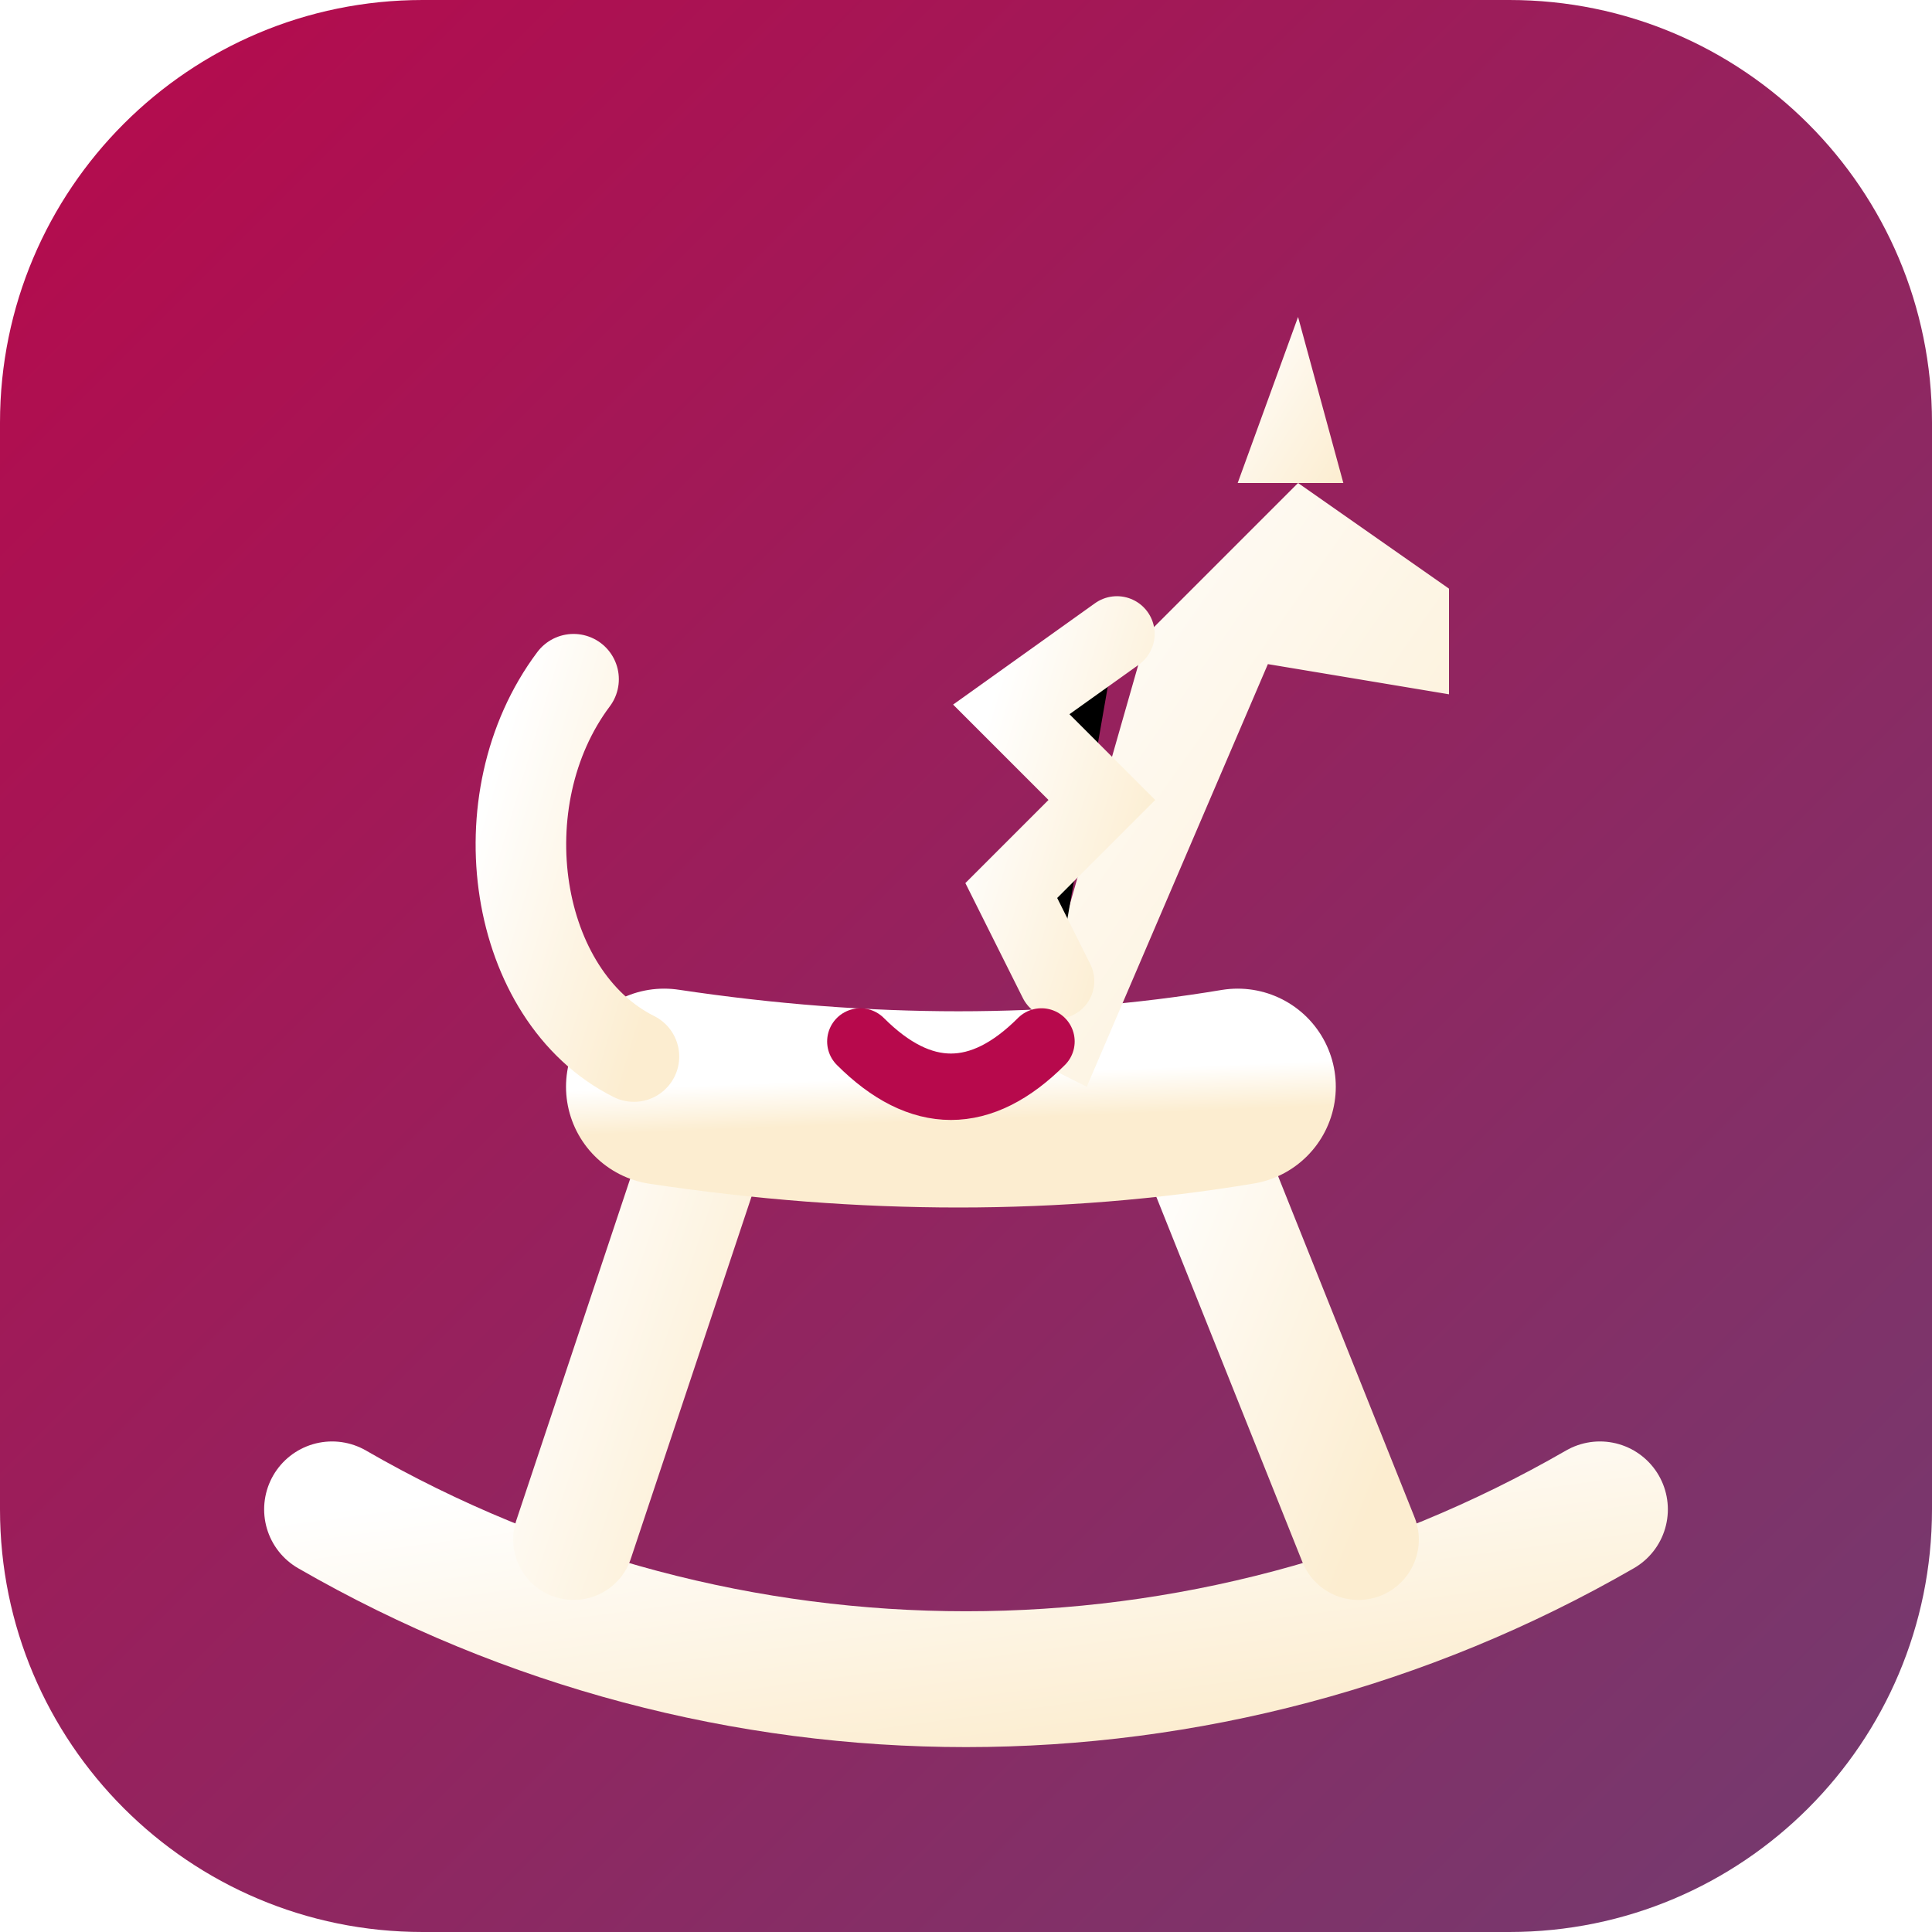
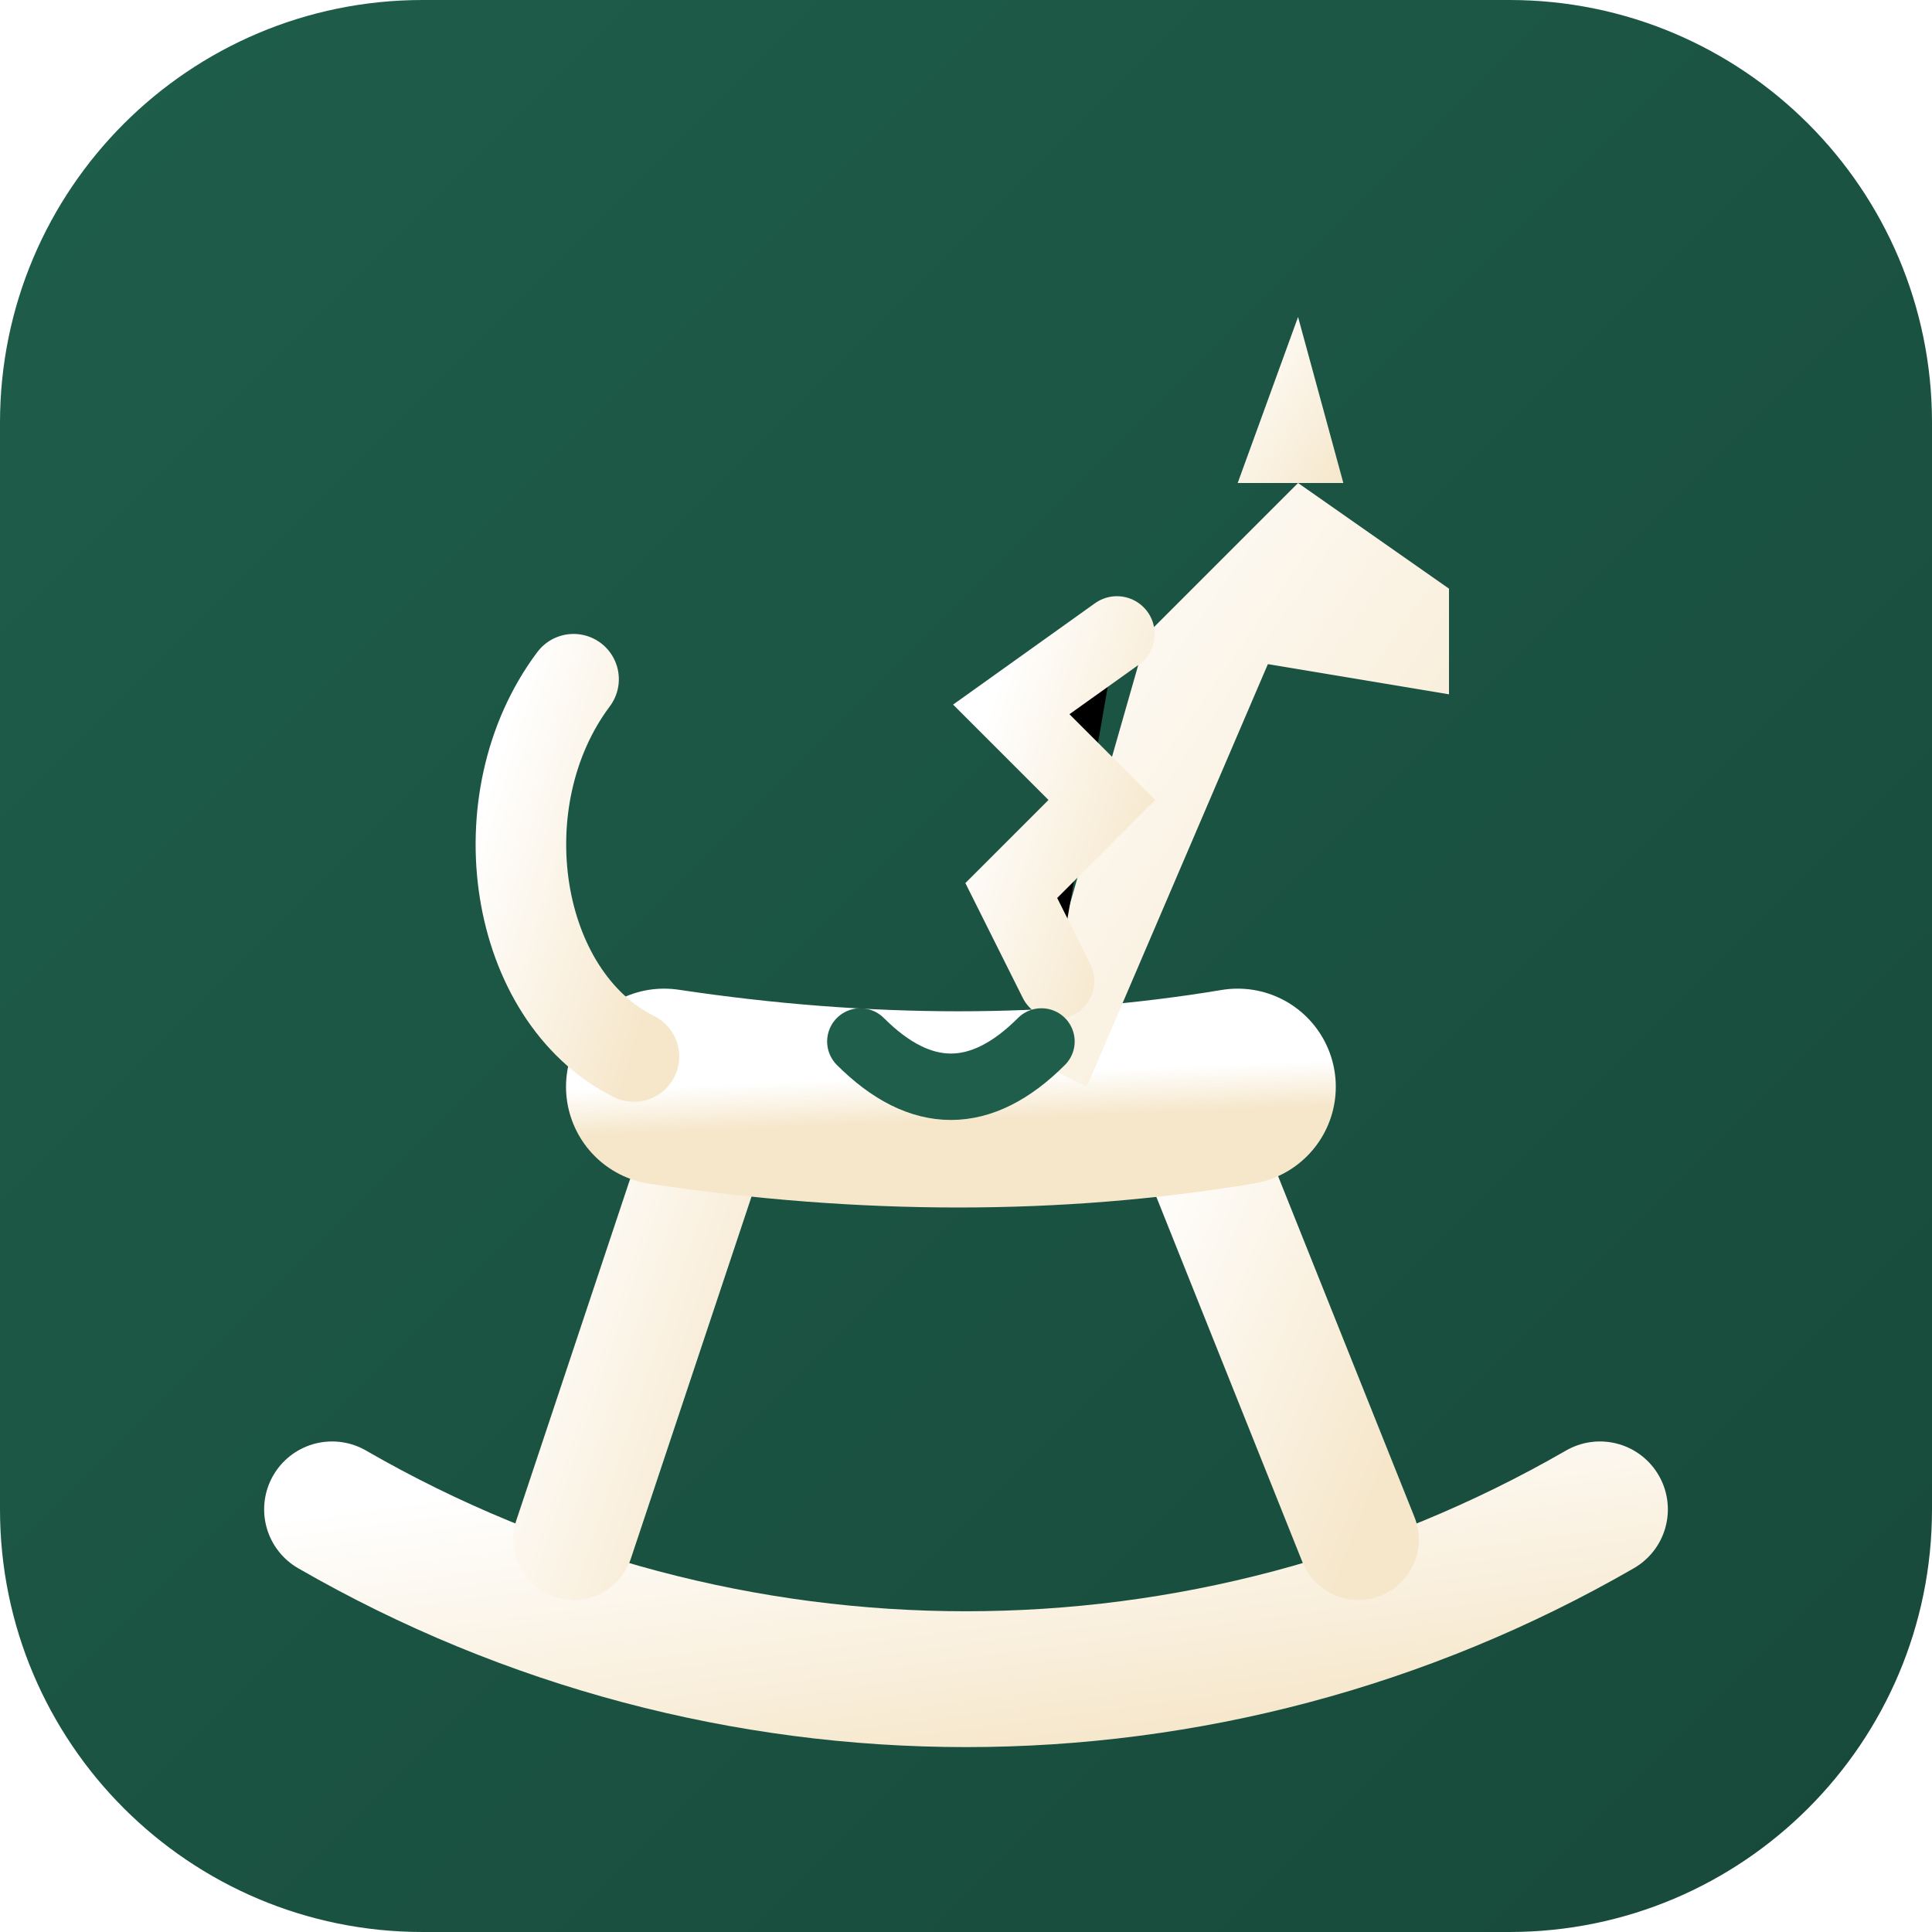
<svg xmlns="http://www.w3.org/2000/svg" viewBox="0 0 64 64" width="64" height="64">
  <defs>
    <linearGradient id="brandGrad" x1="0%" y1="0%" x2="100%" y2="100%">
-       <stop offset="0%" stop-color="#b7094c" />
-       <stop offset="100%" stop-color="#723c70" />
+       <stop offset="0%" stop-color="#1f5e4b" />
+       <stop offset="100%" stop-color="#17493a" />
    </linearGradient>
    <linearGradient id="woodGrad" x1="0%" y1="0%" x2="100%" y2="100%">
      <stop offset="0%" stop-color="#ffffff" />
-       <stop offset="100%" stop-color="#fcedd0" />
+       <stop offset="100%" stop-color="#f6e7cb" />
    </linearGradient>
  </defs>
  <rect width="64" height="64" rx="14" fill="url(#brandGrad)" />
  <path d="M11 50 C24 57.5 40 57.5 53 50" fill="none" stroke="url(#woodGrad)" stroke-width="4.5" stroke-linecap="round" />
  <line x1="39" y1="36" x2="45" y2="51" stroke="url(#woodGrad)" stroke-width="4" stroke-linecap="round" />
  <line x1="24" y1="36" x2="19" y2="51" stroke="url(#woodGrad)" stroke-width="4" stroke-linecap="round" />
  <path d="M22 36 Q32 37.5 41 36" fill="none" stroke="url(#woodGrad)" stroke-width="6.5" stroke-linecap="round" />
  <path d="M36 36 L42 22 L48 23 L48 19.5 L43 16 L38 21 L34 35 Z" fill="url(#woodGrad)" stroke-linejoin="round" />
  <polygon points="41,16 43,10.5 44.5,16" fill="url(#woodGrad)" />
  <path d="M37 21 L33.5 23.5 L36.5 26.5 L33.5 29.5 L35 32.5" stroke="url(#woodGrad)" stroke-width="2.5" stroke-linecap="round" />
  <path d="M21 35 C17 33 16 26.5 19 22.5" fill="none" stroke="url(#woodGrad)" stroke-width="3" stroke-linecap="round" />
-   <path d="M28.5 34.5 Q31.5 37.5 34.5 34.5" fill="none" stroke="#b7094c" stroke-width="2.2" stroke-linecap="round" />
+   <path d="M28.5 34.5 Q31.5 37.5 34.5 34.5" fill="none" stroke="#1f5e4b" stroke-width="2.2" stroke-linecap="round" />
</svg>
